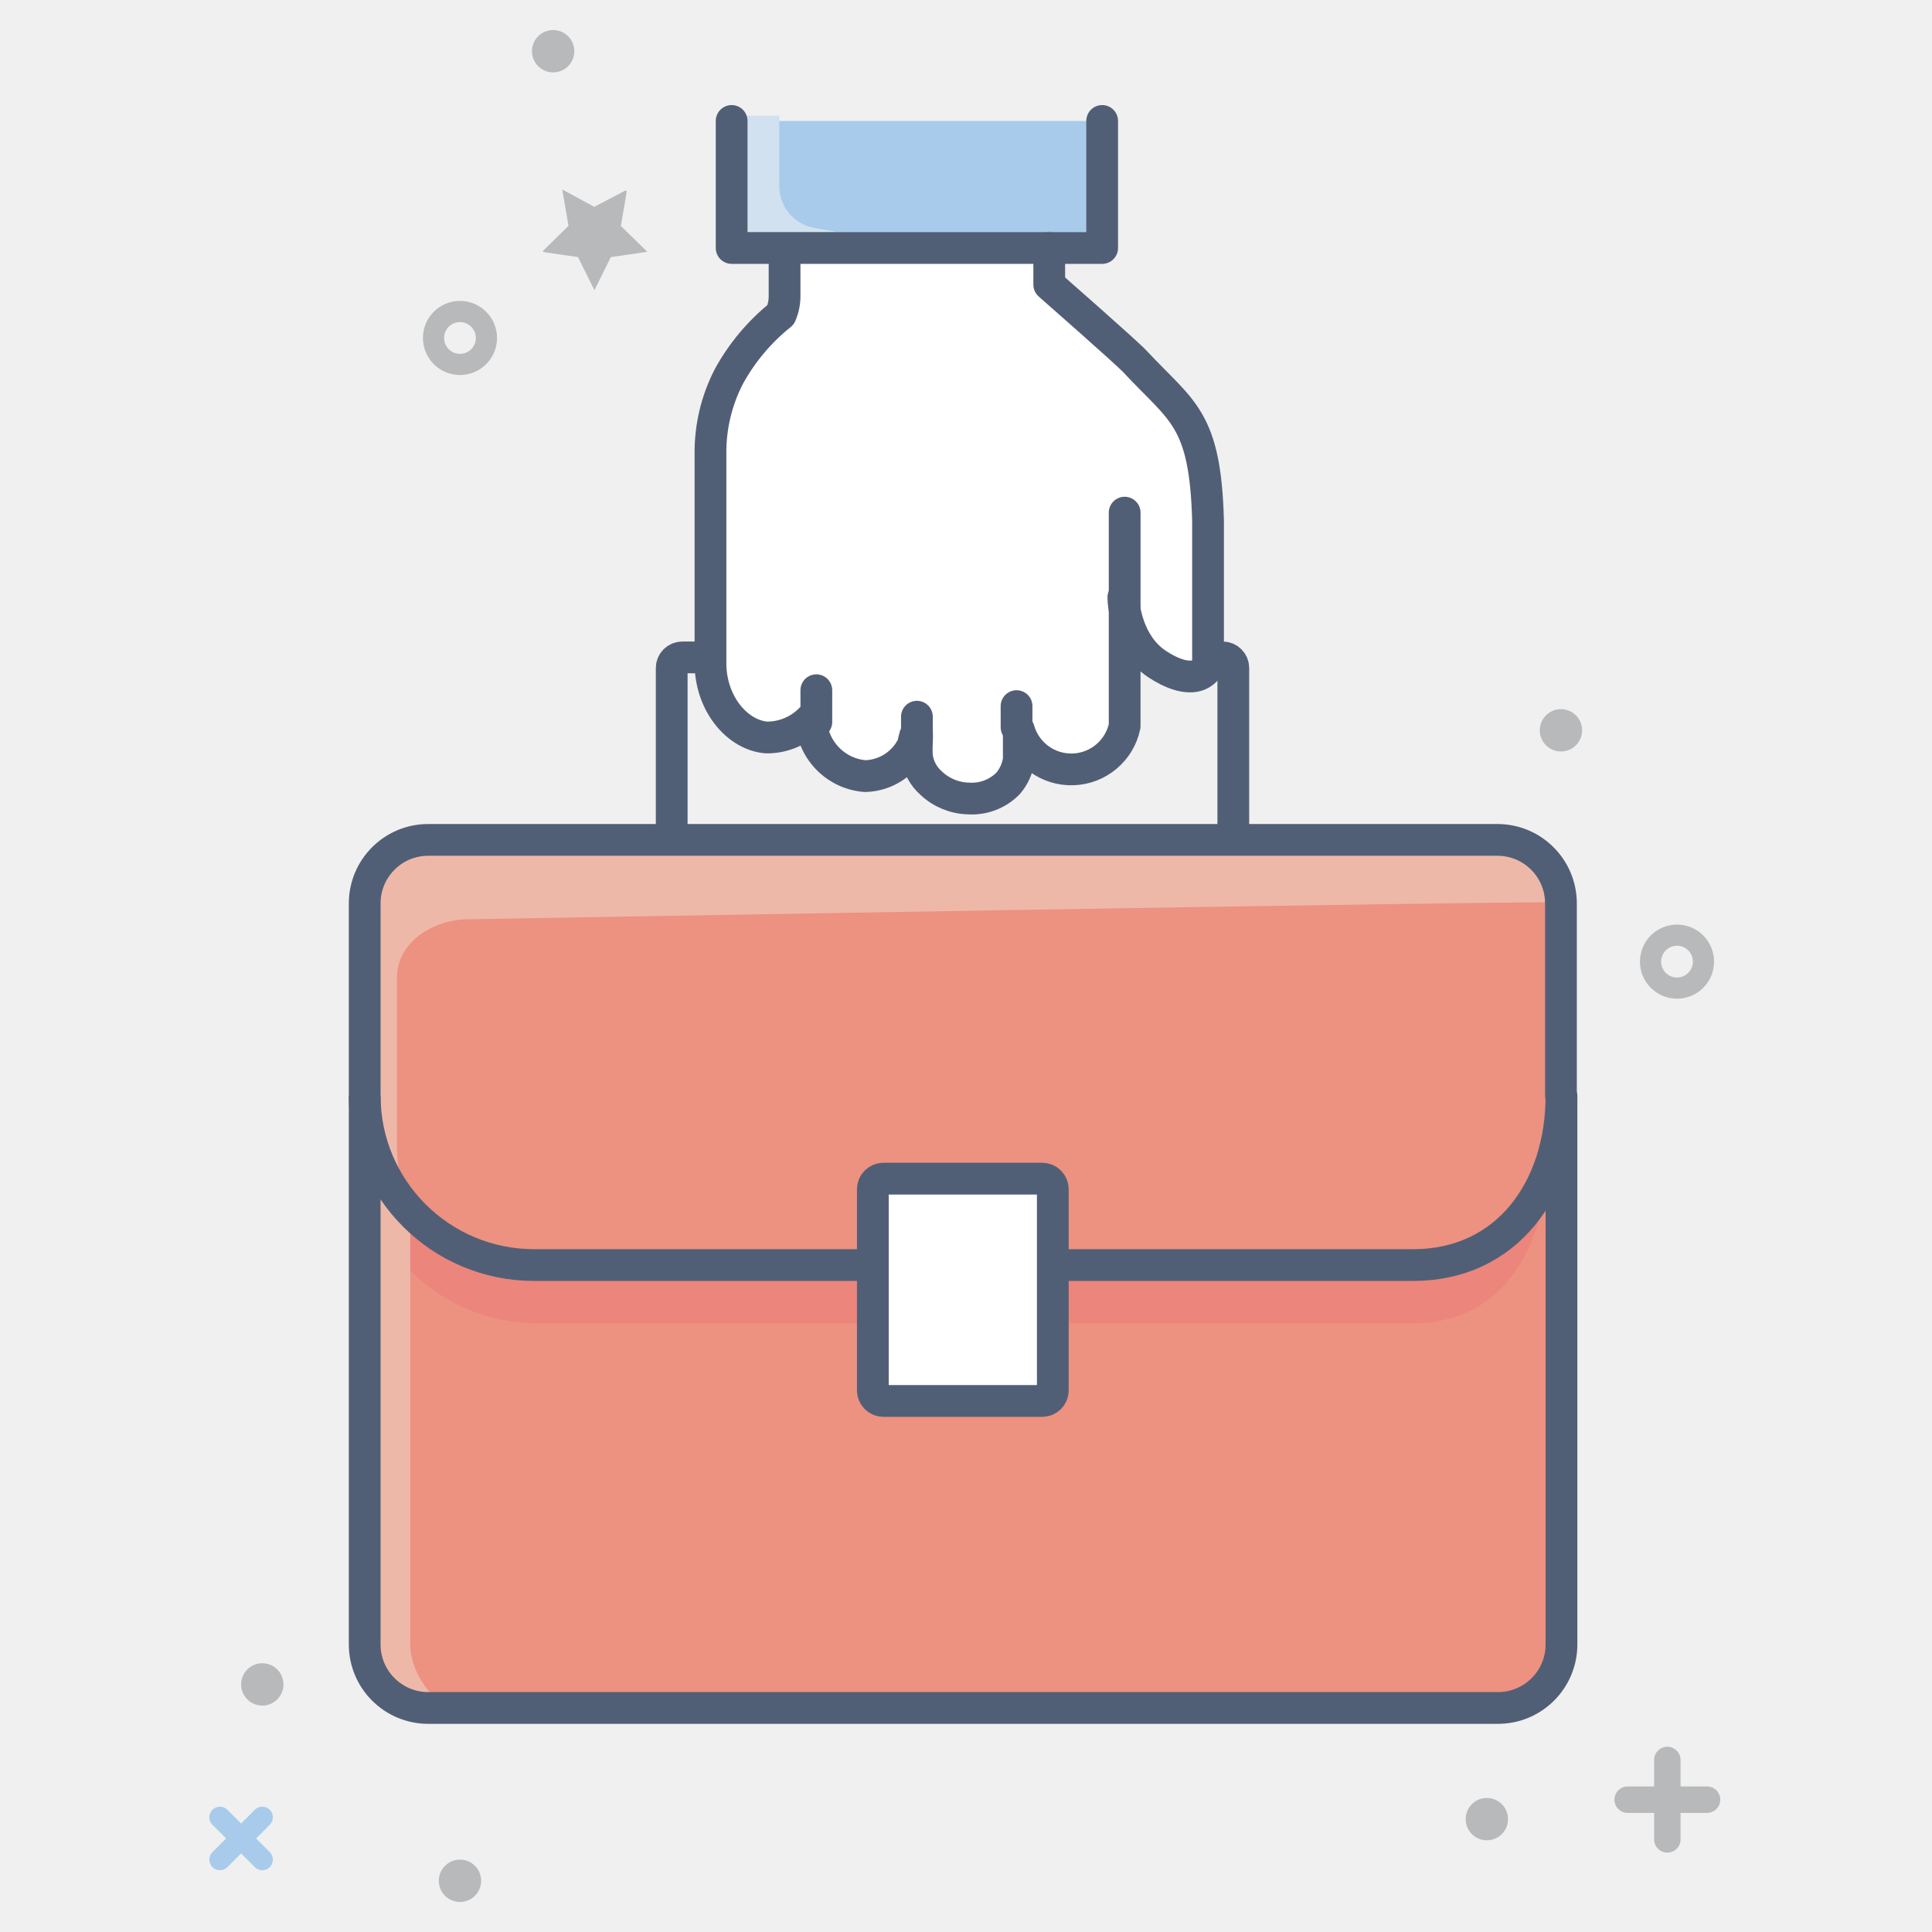
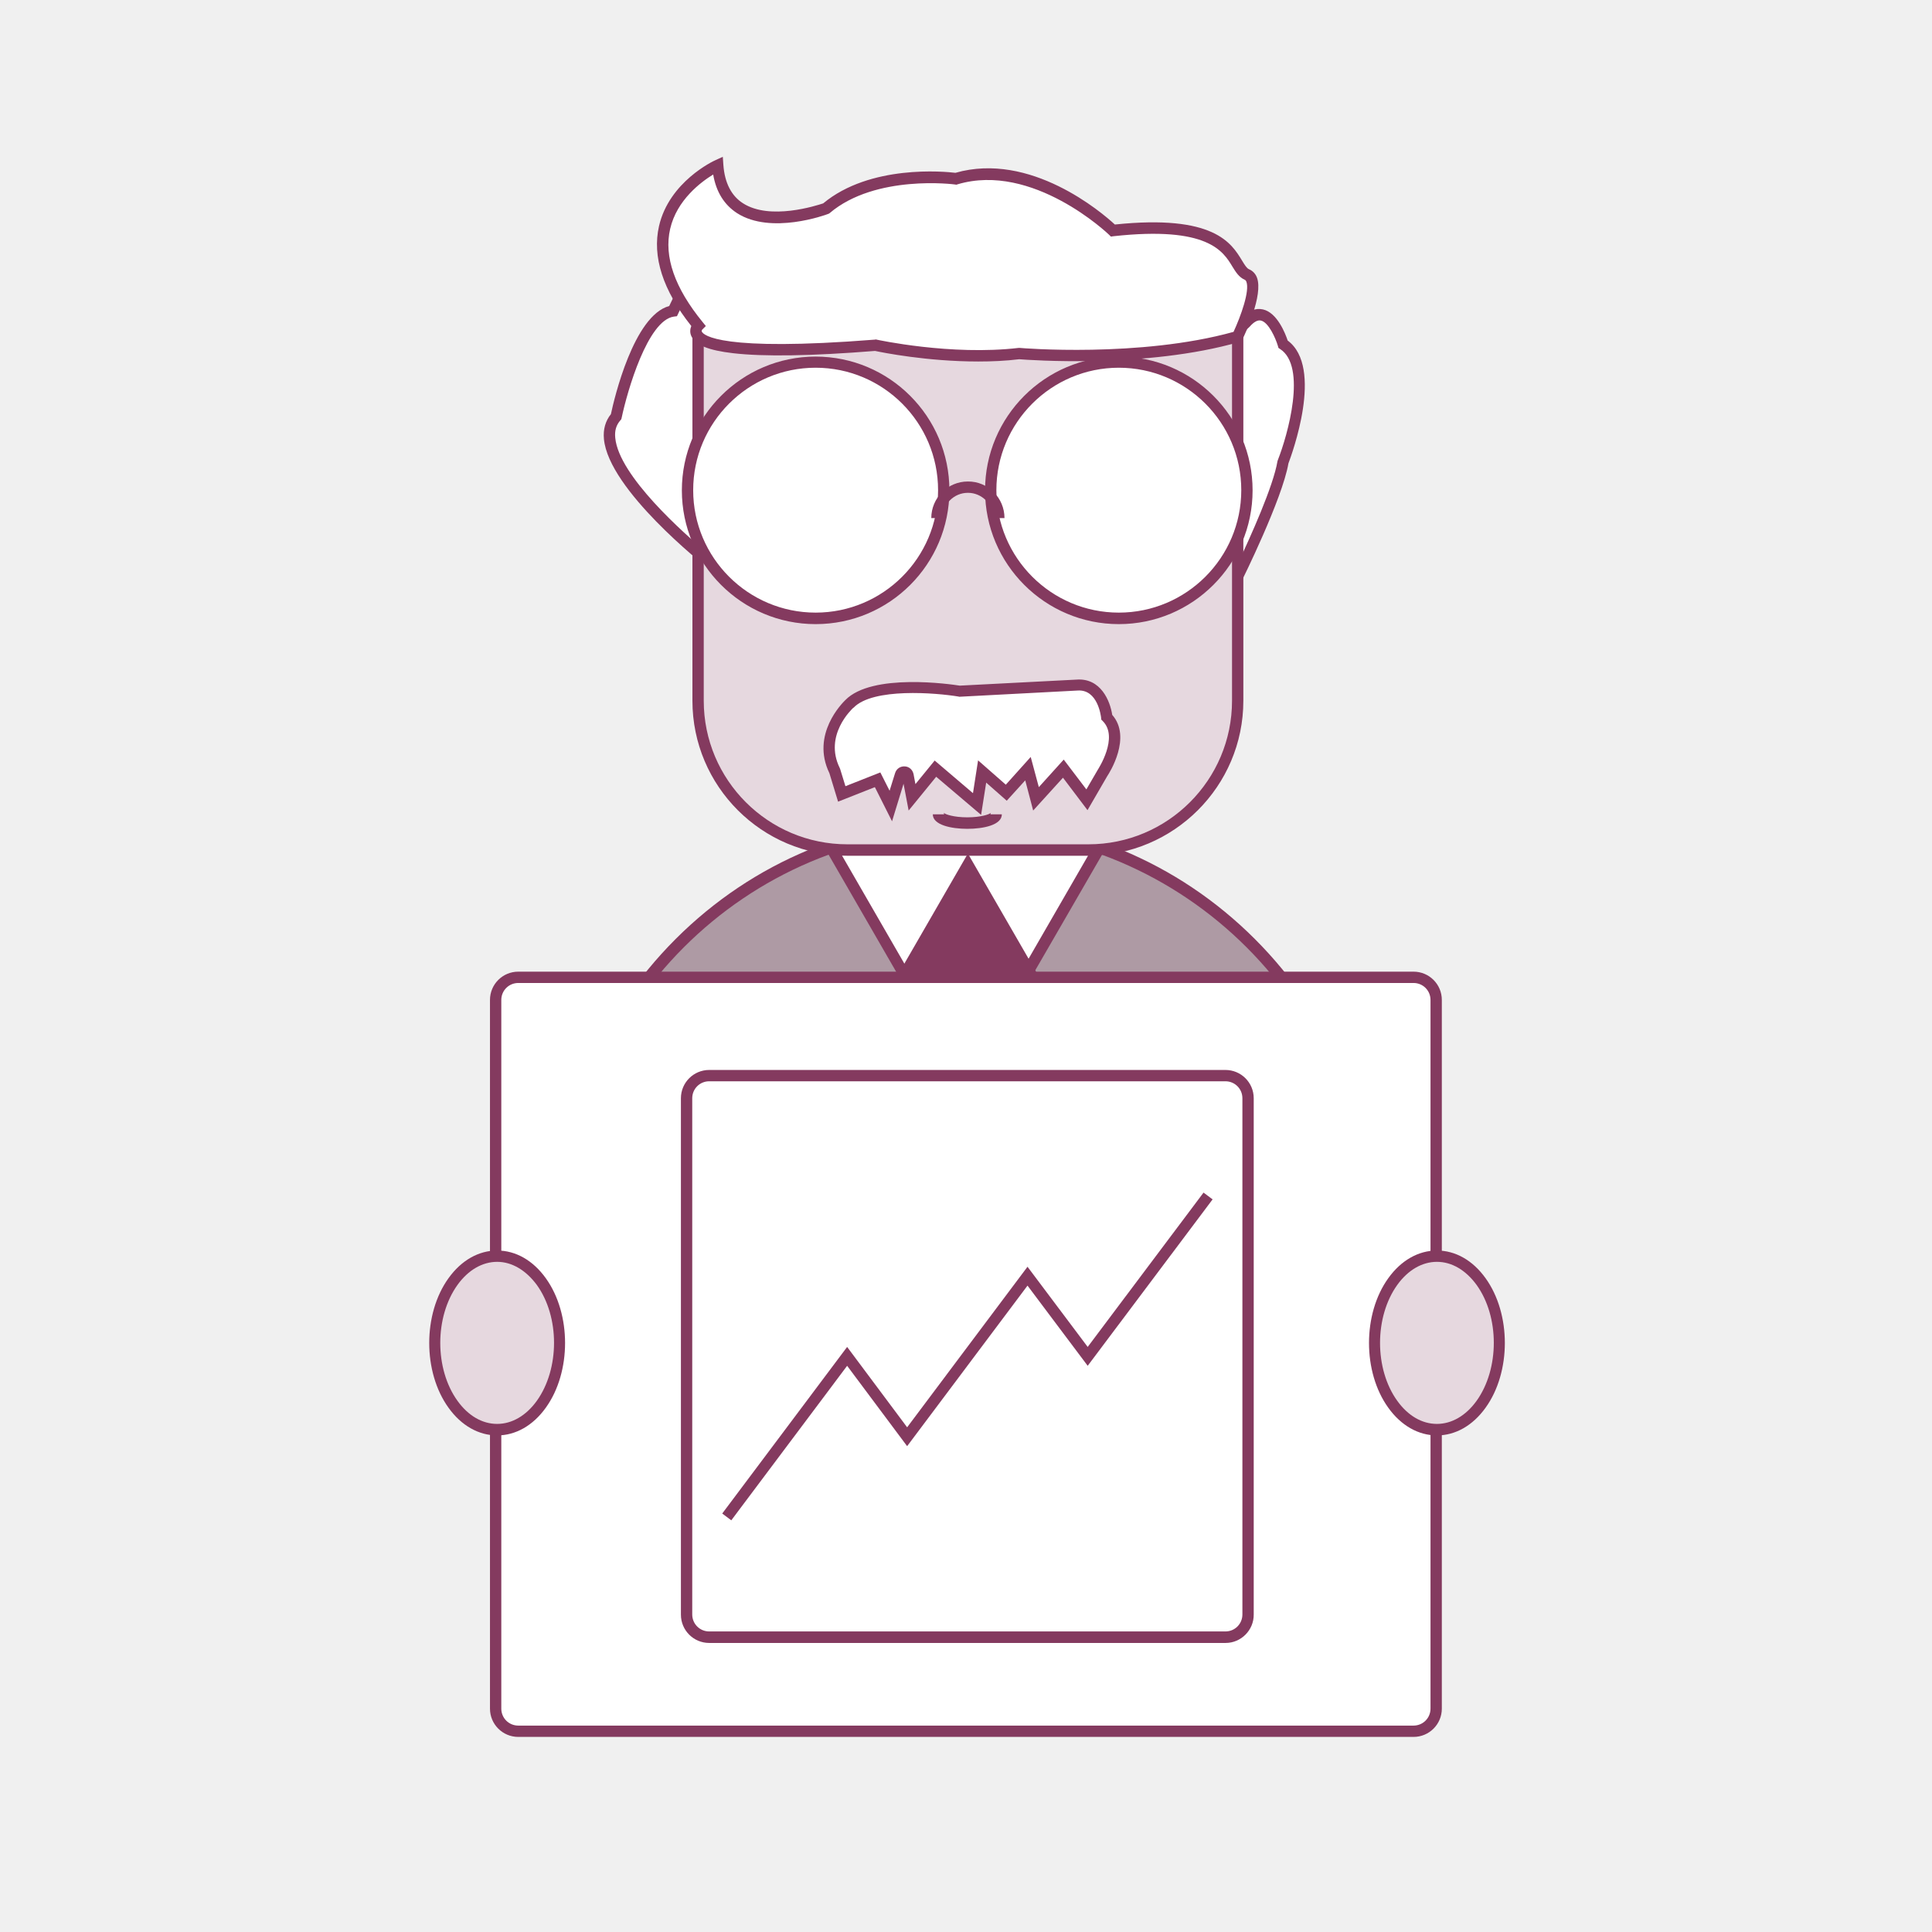
- <svg xmlns="http://www.w3.org/2000/svg" width="800px" height="800px" viewBox="0 0 146 146">
-   <rect x="0.5" y="0.5" width="145" height="145" fill="none" />
-   <polygon points="83.29 9.14 83.29 18.74 79.29 18.74 59.29 18.74 55.29 18.74 55.29 9.14 83.29 9.14" fill="#a8cbeb" />
-   <path d="M84.89,45.14v9.72a4.12,4.12,0,0,1-8,.28V57.4a3.51,3.51,0,0,1-.81,1.8,3.83,3.83,0,0,1-3,1.14A4.23,4.23,0,0,1,70.3,59.2a3.23,3.23,0,0,1-1.1-2.06,8.49,8.49,0,0,1,0-1,8.84,8.84,0,0,0,0-1s-0.25,1-.29,1.14a4.1,4.1,0,0,1-3.62,2.41,4.43,4.43,0,0,1-4.09-4.34,4.6,4.6,0,0,1-3.38,1.42c-2.14-.18-4.12-2.4-4.22-5.42v-16a12.47,12.47,0,0,1,1.39-5.86A15.55,15.55,0,0,1,59,23.78a3.55,3.55,0,0,0,.29-1.42V18.74h20v2.8s5.85,5.13,6.49,5.82c3.49,3.74,5.3,4.18,5.51,12V50.44a1.62,1.62,0,0,1-.5.48c-1.23.74-3.14-.58-3.41-0.76C85.21,48.66,84.94,45.81,84.89,45.14Z" fill="#ffffff" />
-   <path d="M59.29,18.74v3.62A3.55,3.55,0,0,1,59,23.78a15.55,15.55,0,0,0-3.92,4.67,12.47,12.47,0,0,0-1.39,5.86v16c0.1,3,2.09,5.24,4.22,5.42a4.6,4.6,0,0,0,3.38-1.42,4.43,4.43,0,0,0,4.09,4.34A4.1,4.1,0,0,0,69,56.28c0-.15.28-1.14,0.29-1.14a8.84,8.84,0,0,1,0,1,8.49,8.49,0,0,0,0,1,3.23,3.23,0,0,0,1.1,2.06,4.23,4.23,0,0,0,2.79,1.14,3.83,3.83,0,0,0,3-1.14,3.51,3.51,0,0,0,.81-1.8V55.14a4.12,4.12,0,0,0,8-.28V38.74" fill="none" stroke="#515f76" stroke-linecap="round" stroke-linejoin="round" stroke-width="2.4" />
-   <path d="M84.89,45.14c0,0.66.32,3.52,2.49,5,0.27,0.18,2.18,1.5,3.41.76a1.62,1.62,0,0,0,.5-0.48V39.33c-0.21-7.78-2-8.22-5.51-12-0.64-.69-6.49-5.82-6.49-5.82v-2.8" fill="none" stroke="#515f76" stroke-linecap="round" stroke-linejoin="round" stroke-width="2.4" />
-   <line x1="61.69" y1="52.16" x2="61.69" y2="54.56" fill="none" stroke="#515f76" stroke-linecap="round" stroke-linejoin="round" stroke-width="2.4" />
-   <polyline points="69.29 54.16 69.29 55.14 69.29 55.76" fill="none" stroke="#515f76" stroke-linecap="round" stroke-linejoin="round" stroke-width="2.4" />
-   <line x1="76.82" y1="53.36" x2="76.82" y2="54.96" fill="none" stroke="#515f76" stroke-linecap="round" stroke-linejoin="round" stroke-width="2.4" />
-   <path d="M118,82.8v41.47a4.8,4.8,0,0,1-4.8,4.8H32.36a4.8,4.8,0,0,1-4.8-4.8V82.8a12.8,12.8,0,0,0,12.8,12.8H66v9.47a0.8,0.8,0,0,0,.8.8h12a0.8,0.8,0,0,0,.8-0.8V95.6h27.2C113.83,95.6,118,89.86,118,82.8Z" fill="#ed9180" />
-   <path d="M93.16,63.47h20a4.8,4.8,0,0,1,4.8,4.8V82.8c0,7.06-4.13,12.8-11.2,12.8H79.56V89.87a0.8,0.8,0,0,0-.8-0.8h-12a0.8,0.8,0,0,0-.8.8V95.6H40.36a12.8,12.8,0,0,1-12.8-12.8V68.27a4.8,4.8,0,0,1,4.8-4.8h60.8Z" fill="#ed9180" />
-   <path d="M79.56,95.6v9.47a0.8,0.8,0,0,1-.8.8h-12a0.8,0.8,0,0,1-.8-0.8V89.87a0.8,0.8,0,0,1,.8-0.8h12a0.8,0.8,0,0,1,.8.8V95.6Z" fill="#ffffff" />
-   <path d="M50.76,63.9V50.48a0.8,0.8,0,0,1,.8-0.8h2.8" fill="none" stroke="#515f76" stroke-linejoin="round" stroke-width="2.4" />
-   <path d="M92,49.68h0.4a0.8,0.8,0,0,1,.8.8V63.9" fill="none" stroke="#515f76" stroke-linejoin="round" stroke-width="2.4" />
-   <path d="M30,86.8V73.87c0-2.65,2.73-4.4,5.38-4.4,0,0,82-1.44,82.46-1.27a4.66,4.66,0,0,0-4.68-4.2H32.36C29.71,64,27,65.62,27,68.27V82.8a12.69,12.69,0,0,0,4.52,9.84A12.81,12.81,0,0,1,30,86.8Z" fill="#eeb8a9" />
-   <path d="M40.36,96A13.64,13.64,0,0,1,27,82.8v4A13.64,13.64,0,0,0,40.36,100H65V96H40.36Z" fill="#ec857c" />
-   <path d="M106.76,96H79v4h27.76c7.07,0,10.24-6.14,10.24-13.2v-4C117,89.86,113.83,96,106.76,96Z" fill="#ec857c" />
-   <path d="M118,82.8c0,7.06-4.13,12.8-11.2,12.8H80.29" fill="none" stroke="#515f76" stroke-linejoin="round" stroke-width="2.4" />
-   <path d="M79.56,95.6v9.47a0.8,0.8,0,0,1-.8.8h-12a0.8,0.8,0,0,1-.8-0.8V89.87a0.8,0.8,0,0,1,.8-0.8h12a0.8,0.8,0,0,1,.8.8V95.6Z" fill="none" stroke="#515f76" stroke-linecap="round" stroke-linejoin="round" stroke-width="2.4" />
-   <path d="M31,124.27v-33a12.51,12.51,0,0,1-3-8.45v41.47c0,2.65,2.51,5.73,5.16,5.73h3.2C33.71,130,31,126.92,31,124.27Z" fill="#eeb8a9" />
-   <path d="M65.56,95.6H40.36a12.8,12.8,0,0,1-12.8-12.8" fill="none" stroke="#515f76" stroke-linejoin="round" stroke-width="2.4" />
-   <path d="M118,82.8v41.47a4.8,4.8,0,0,1-4.8,4.8H32.36a4.8,4.8,0,0,1-4.8-4.8v-56a4.8,4.8,0,0,1,4.8-4.8h80.8a4.8,4.8,0,0,1,4.8,4.8V82.8Z" fill="none" stroke="#515f76" stroke-linejoin="round" stroke-width="2.4" />
-   <circle cx="117.96" cy="55.19" r="1.6" fill="#b8b9ba" />
-   <circle cx="126.73" cy="72.67" r="2" fill="none" stroke="#b8b9ba" stroke-linecap="round" stroke-miterlimit="10" stroke-width="1.6" />
-   <line x1="126" y1="133" x2="126" y2="139" fill="none" stroke="#b8b9ba" stroke-linecap="round" stroke-miterlimit="10" stroke-width="2" />
-   <line x1="129" y1="136" x2="123" y2="136" fill="none" stroke="#b8b9ba" stroke-linecap="round" stroke-miterlimit="10" stroke-width="2" />
-   <circle cx="112.36" cy="137.47" r="1.6" fill="#b8b9ba" />
-   <line x1="16.62" y1="137.33" x2="19.82" y2="140.53" fill="none" stroke="#a8cbeb" stroke-linecap="round" stroke-miterlimit="10" stroke-width="1.6" />
-   <line x1="19.82" y1="137.33" x2="16.62" y2="140.53" fill="none" stroke="#a8cbeb" stroke-linecap="round" stroke-miterlimit="10" stroke-width="1.6" />
-   <path d="M44.91,15.63l2.33-1.22a0.08,0.08,0,0,1,.12.08l-0.44,2.59,2,1.95-2.76.4-1.24,2.5-1.24-2.5-2.6-.38a0.08,0.08,0,0,1,0-.14l1.88-1.84-0.47-2.75Z" fill="#b8b9ba" />
-   <circle cx="19.82" cy="127.29" r="1.6" fill="#b8b9ba" />
-   <circle cx="34.76" cy="142.13" r="1.6" fill="#b8b9ba" />
-   <circle cx="41.8" cy="3.87" r="1.6" fill="#b8b9ba" />
-   <circle cx="34.76" cy="25.54" r="2" fill="none" stroke="#b8b9ba" stroke-linecap="round" stroke-miterlimit="10" stroke-width="1.6" />
-   <path d="M83.29,17.54h-20l-1.77-.32a3.2,3.2,0,0,1-2.63-3.15V8.74h-3.2v9.6h28v-0.8h-0.4Z" fill="#d2e1ef" />
-   <polyline points="83.29 9.14 83.29 18.74 79.29 18.74 59.29 18.74 55.29 18.74 55.29 9.14" fill="none" stroke="#515f76" stroke-linecap="round" stroke-linejoin="round" stroke-width="2.4" />
+ <svg xmlns="http://www.w3.org/2000/svg" width="800px" height="800px" viewBox="0 0 1024 1024" class="icon" version="1.1">
+   <path d="M655.1 307.6s21.9-44 25-62.7c0 0 19.6-49.7 0-62.4 0 0-7.5-25.5-20-11.4l-26.9 25.6 21.9 110.9z" fill="#FFFFFF" />
+   <path d="M653.8 316.8l-24-121.2 28-26.7c3.7-4.2 7.6-5.8 11.6-4.9 7.6 1.7 11.9 12.9 13.1 16.5 19.3 14.3 2.1 60.5 0.4 65.1-3.3 19-24.3 61.4-25.2 63.2l-3.9 8z m-17.4-119.1l19.9 100.5c6.4-13.5 18.6-40.5 20.8-53.8l0.1-0.3 0.1-0.3c5.2-13.2 15.5-49.5 1.2-58.8l-0.9-0.6-0.3-1.1c-1.2-4-4.9-12.5-9-13.4-1.7-0.4-3.7 0.7-5.9 3.2l-0.2 0.2-25.8 24.4z" fill="#843A5F" />
+   <path d="M377.1 298.8s-70.6-55.3-50.6-78c0 0 11.1-53.3 30.2-56l6.6-13.8 31.1 21.1-17.3 126.7z" fill="#FFFFFF" />
+   <path d="M379.4 304.4l-4.1-3.2c-2.2-1.7-52.7-41.6-55.2-68.5-0.5-5.1 0.8-9.6 3.7-13.2 1.7-8.1 12.1-52.3 30.9-57.3l7.5-15.6 35.5 24.1-18.3 133.7z m-14.8-148.9l-5.8 12.1-1.6 0.2c-13.9 1.9-24.7 39.4-27.7 53.6l-0.2 0.8-0.5 0.6c-2.2 2.5-3.1 5.5-2.7 9.3 1.9 20.2 36.7 50.9 48.8 61l16.3-119.5-26.6-18.1z" fill="#843A5F" />
+   <path d="M511.6 651.3m-214 0a214 214 0 1 0 428 0 214 214 0 1 0-428 0Z" fill="#AE9AA4" />
+   <path d="M511.6 868.3c-58 0-112.5-22.6-153.5-63.6s-63.6-95.5-63.6-153.5 22.6-112.5 63.6-153.5 95.5-63.6 153.5-63.6 112.5 22.6 153.5 63.6 63.6 95.5 63.6 153.5-22.6 112.5-63.6 153.5c-41.1 41-95.6 63.6-153.5 63.6z m0-428.1c-116.4 0-211 94.7-211 211 0 116.4 94.7 211 211 211s211-94.7 211-211-94.7-211-211-211z" fill="#843A5F" />
+   <path d="M511.6 572.5l-70.5-122H582z" fill="#FFFFFF" />
+   <path d="M511.6 578.5l-75.6-131h151.3l-75.7 131z m-65.3-125l65.2 113 65.2-113H446.3z" fill="#843A5F" />
+   <path d="M513 452.4l-43.4 75.2h86.8z" fill="#843A5F" />
+   <path d="M370 177.7v193.7c0 43.5 35.6 79.1 79.1 79.1h127.8c43.5 0 79.1-35.6 79.1-79.1V177.7" fill="#E6D8DF" />
+   <path d="M576.8 453.5H449.1c-45.3 0-82.1-36.8-82.1-82.1V177.7h6v193.7c0 42 34.1 76.1 76.1 76.1h127.8c42 0 76.1-34.1 76.1-76.1V177.7h6v193.7c0 45.3-36.9 82.1-82.2 82.1z" fill="#843A5F" />
+   <path d="M432.3 259.8m-67.9 0a67.9 67.9 0 1 0 135.8 0 67.9 67.9 0 1 0-135.8 0Z" fill="#FFFFFF" />
+   <path d="M432.3 330.8c-39.1 0-70.9-31.8-70.9-70.9s31.8-70.9 70.9-70.9c39.1 0 70.9 31.8 70.9 70.9s-31.7 70.9-70.9 70.9z m0-135.9c-35.8 0-64.9 29.1-64.9 64.9s29.1 64.9 64.9 64.9 64.9-29.1 64.9-64.9-29.1-64.9-64.9-64.9z" fill="#843A5F" />
+   <path d="M593 259.8m-67.9 0a67.9 67.9 0 1 0 135.8 0 67.9 67.9 0 1 0-135.8 0Z" fill="#FFFFFF" />
+   <path d="M593 330.8c-39.1 0-70.9-31.8-70.9-70.9S553.9 189 593 189c39.1 0 70.9 31.8 70.9 70.9s-31.8 70.9-70.9 70.9z m0-135.9c-35.8 0-64.9 29.1-64.9 64.9s29.1 64.9 64.9 64.9 64.9-29.1 64.9-64.9-29.1-64.9-64.9-64.9z" fill="#843A5F" />
+   <path d="M532.4 274.6h-6c0-7.4-6-13.4-13.4-13.4s-13.4 6-13.4 13.4h-6c0-10.7 8.7-19.4 19.4-19.4 10.7-0.1 19.4 8.7 19.4 19.4zM512.7 439.3c-8.4 0-18.3-2-18.3-7.7h6c0-0.4-0.2-0.7-0.2-0.8 0.7 0.8 5.3 2.4 12.5 2.4s11.8-1.6 12.5-2.4c-0.1 0.1-0.2 0.3-0.2 0.8h6c0 5.7-9.8 7.7-18.3 7.7z" fill="#843A5F" />
+   <path d="M380.4 87.7s-58.1 26.6-10.4 84.9c0 0-18.8 19.4 94 10.4 0 0 39.6 8.7 76.3 4.5 0 0 64.6 5.6 115.7-9 0 0 14.2-29.2 5-32.9-9.2-3.7-3.1-30.8-71-23.3 0 0-41.1-40-83.2-27.4 0 0-43.2-6-68.8 15.8-0.2-0.2-54.3 19.9-57.6-23z" fill="#FFFFFF" />
+   <path d="M518.5 191.6c-27.2 0-51-4.8-54.7-5.6-33.7 2.7-59 3.1-75.3 1.2-12.9-1.5-19.9-4.3-22-8.9-1-2-0.7-4-0.1-5.5-15.1-19-20.8-36.8-17.1-53 5.4-23.5 28.9-34.5 29.9-34.9l3.9-1.8 0.3 4.3c0.7 9.6 4.3 16.5 10.5 20.4 14.3 9.1 38.7 1.2 42.4 0 24.9-20.7 64.4-16.9 70.1-16.2 39.8-11.4 77.7 21.1 84.5 27.4 52.6-5.5 61.8 9.9 67.4 19.1 1.4 2.3 2.5 4.1 3.7 4.6 1.9 0.8 3.4 2.3 4.2 4.4 3.5 9.2-6.4 30.2-7.6 32.6l-0.6 1.2-1.3 0.4c-49.2 14.1-111.5 9.5-116.5 9.1-7.2 0.9-14.6 1.2-21.7 1.2z m-54.3-11.7l0.4 0.1c0.4 0.1 39.5 8.6 75.3 4.4h0.6c0.6 0.1 63.6 5.3 113.3-8.5 3.8-8.2 8.7-21.7 6.8-26.6-0.3-0.7-0.6-0.9-0.8-1-3.1-1.3-4.8-4.1-6.6-7-4.9-8.1-13-21.6-63-16.1l-1.4 0.2-1-1c-0.4-0.4-40.4-38.6-80.3-26.7l-0.6 0.2-0.6-0.1c-0.4-0.1-42.2-5.5-66.5 15.1l-0.4 0.3-0.5 0.2c-1.2 0.5-30.2 11.1-48.2-0.4-6.8-4.4-11.1-11.2-12.7-20.5-6.4 3.9-19.3 13.5-22.8 28.8-3.4 14.7 2.4 31.3 17.2 49.4l1.7 2.1-1.9 1.9c-0.1 0.1-0.5 0.6-0.2 1.1 0.9 1.8 9.7 10.7 91.8 4.2l0.4-0.1z" fill="#843A5F" />
+   <path d="M749.2 917.6H274.7c-6.6 0-12-5.4-12-12V530c0-6.6 5.4-12 12-12h474.5c6.6 0 12 5.4 12 12v375.6c0 6.6-5.4 12-12 12z" fill="#FFFFFF" />
+   <path d="M749.2 920.6H274.7c-8.3 0-15-6.7-15-15V530c0-8.3 6.7-15 15-15h474.5c8.3 0 15 6.7 15 15v375.6c0 8.3-6.7 15-15 15zM274.7 521c-5 0-9 4-9 9v375.6c0 5 4 9 9 9h474.5c5 0 9-4 9-9V530c0-5-4-9-9-9H274.7z" fill="#843A5F" />
+   <path d="M286.9 744.4c-12.9 18-33.9 18-46.8 0s-12.9-47.1 0-65c12.9-18 33.9-18 46.8 0 12.9 17.9 12.9 47 0 65z" fill="#E6D8DF" />
+   <path d="M263.5 760.8c-9.8 0-19-5.2-25.8-14.7-13.6-18.9-13.6-49.7 0-68.6 6.8-9.5 16-14.7 25.8-14.7s19 5.2 25.8 14.7c13.6 18.9 13.6 49.7 0 68.6-6.8 9.5-16 14.7-25.8 14.7z m0-92c-7.8 0-15.3 4.3-21 12.2-12.2 17-12.2 44.6 0 61.5 5.7 7.9 13.1 12.2 21 12.2 7.8 0 15.3-4.3 21-12.2 12.2-17 12.2-44.6 0-61.5-5.8-7.8-13.2-12.2-21-12.2z" fill="#843A5F" />
+   <path d="M785 744.4c-12.9 18-33.9 18-46.8 0s-12.9-47.1 0-65c12.9-18 33.9-18 46.8 0 12.9 17.9 12.9 47 0 65z" fill="#E6D8DF" />
+   <path d="M761.6 760.8c-9.8 0-19-5.2-25.8-14.7-13.6-18.9-13.6-49.7 0-68.6 6.8-9.5 16-14.7 25.8-14.7s19 5.2 25.8 14.7c13.6 18.9 13.6 49.7 0 68.6-6.8 9.5-16 14.7-25.8 14.7z m0-92c-7.8 0-15.3 4.3-21 12.2-12.2 17-12.2 44.6 0 61.5 5.7 7.9 13.1 12.2 21 12.2 7.8 0 15.3-4.3 21-12.2 12.2-17 12.2-44.6 0-61.5-5.7-7.8-13.1-12.2-21-12.2z" fill="#843A5F" />
+   <path d="M508.5 366.4s-44.6-7.4-58.4 6.8c0 0-17.5 15.7-7.8 35.5l3.8 12.3 19-7.5 7 13.9 5.1-16.5c0.6-2 3.6-1.9 4 0.2l2.2 11.6 12.4-15.3 22.1 18.8 2.7-17.3 12.8 11.3 11.5-12.8 4.3 16 14.5-16 12.5 16.5 8.3-14.3s12.8-19 2.3-29.5c0 0-1.8-18-15.8-17l-62.5 3.3z" fill="#FFFFFF" />
+   <path d="M472.8 435.3l-9.1-18.1-19.5 7.7-4.6-15.1c-10-20.6 7-37.3 8.4-38.7 14.2-14.6 56.2-8.4 60.7-7.7l62-3.2c12.7-0.9 17.7 11.3 18.8 18.7 10.5 11.9-1.5 30.8-2.6 32.4l-10.5 18.1-13-17.2-15.8 17.4-4.2-16-9.8 10.8-10.9-9.6-2.7 17.1-23.8-20.2-14.6 17.9-2.7-14.2-6.1 19.9z m22.6-32.2l20.3 17.3 2.7-17.4 14.7 12.9 13.2-14.7 4.3 16 13.2-14.6 12 15.8 6.1-10.5c0.1-0.2 11.2-17.1 2.6-25.7l-0.8-0.8-0.1-1.1c-0.1-0.6-1.7-15.1-12.5-14.3l-62.7 3.3-0.3-0.1c-12-2-45.4-4.8-55.7 5.9l-0.2 0.1c-0.6 0.6-15.7 14.5-7.1 31.9l0.2 0.5 2.8 9.1 18.5-7.3 4.9 9.7 2.9-9.3c0.7-2.3 2.7-3.7 5.1-3.6 2.4 0.1 4.2 1.8 4.7 4.1l1 5.3 10.2-12.5z" fill="#843A5F" />
+   <path d="M649.6 867.8H375.9c-6.6 0-12-5.4-12-12V582.1c0-6.6 5.4-12 12-12h273.6c6.6 0 12 5.4 12 12v273.6c0.1 6.7-5.3 12.1-11.9 12.1z" fill="#FFFFFF" />
+   <path d="M649.6 870.8H375.9c-8.3 0-15-6.7-15-15V582.1c0-8.3 6.7-15 15-15h273.6c8.3 0 15 6.7 15 15v273.6c0.1 8.3-6.7 15.1-14.9 15.1zM375.9 573.1c-5 0-9 4-9 9v273.6c0 5 4 9 9 9h273.6c5 0 9-4 9-9V582.1c0-5-4-9-9-9H375.9z" fill="#843A5F" />
+   <path d="M387.6 805.8l-4.8-3.6 66.2-88.3 31.8 42.6 63.8-85.1 31.9 42.5 61.4-81.8 4.8 3.6-66.2 88.2-31.9-42.5-63.8 85.1-31.8-42.6z" fill="#843A5F" />
</svg>
